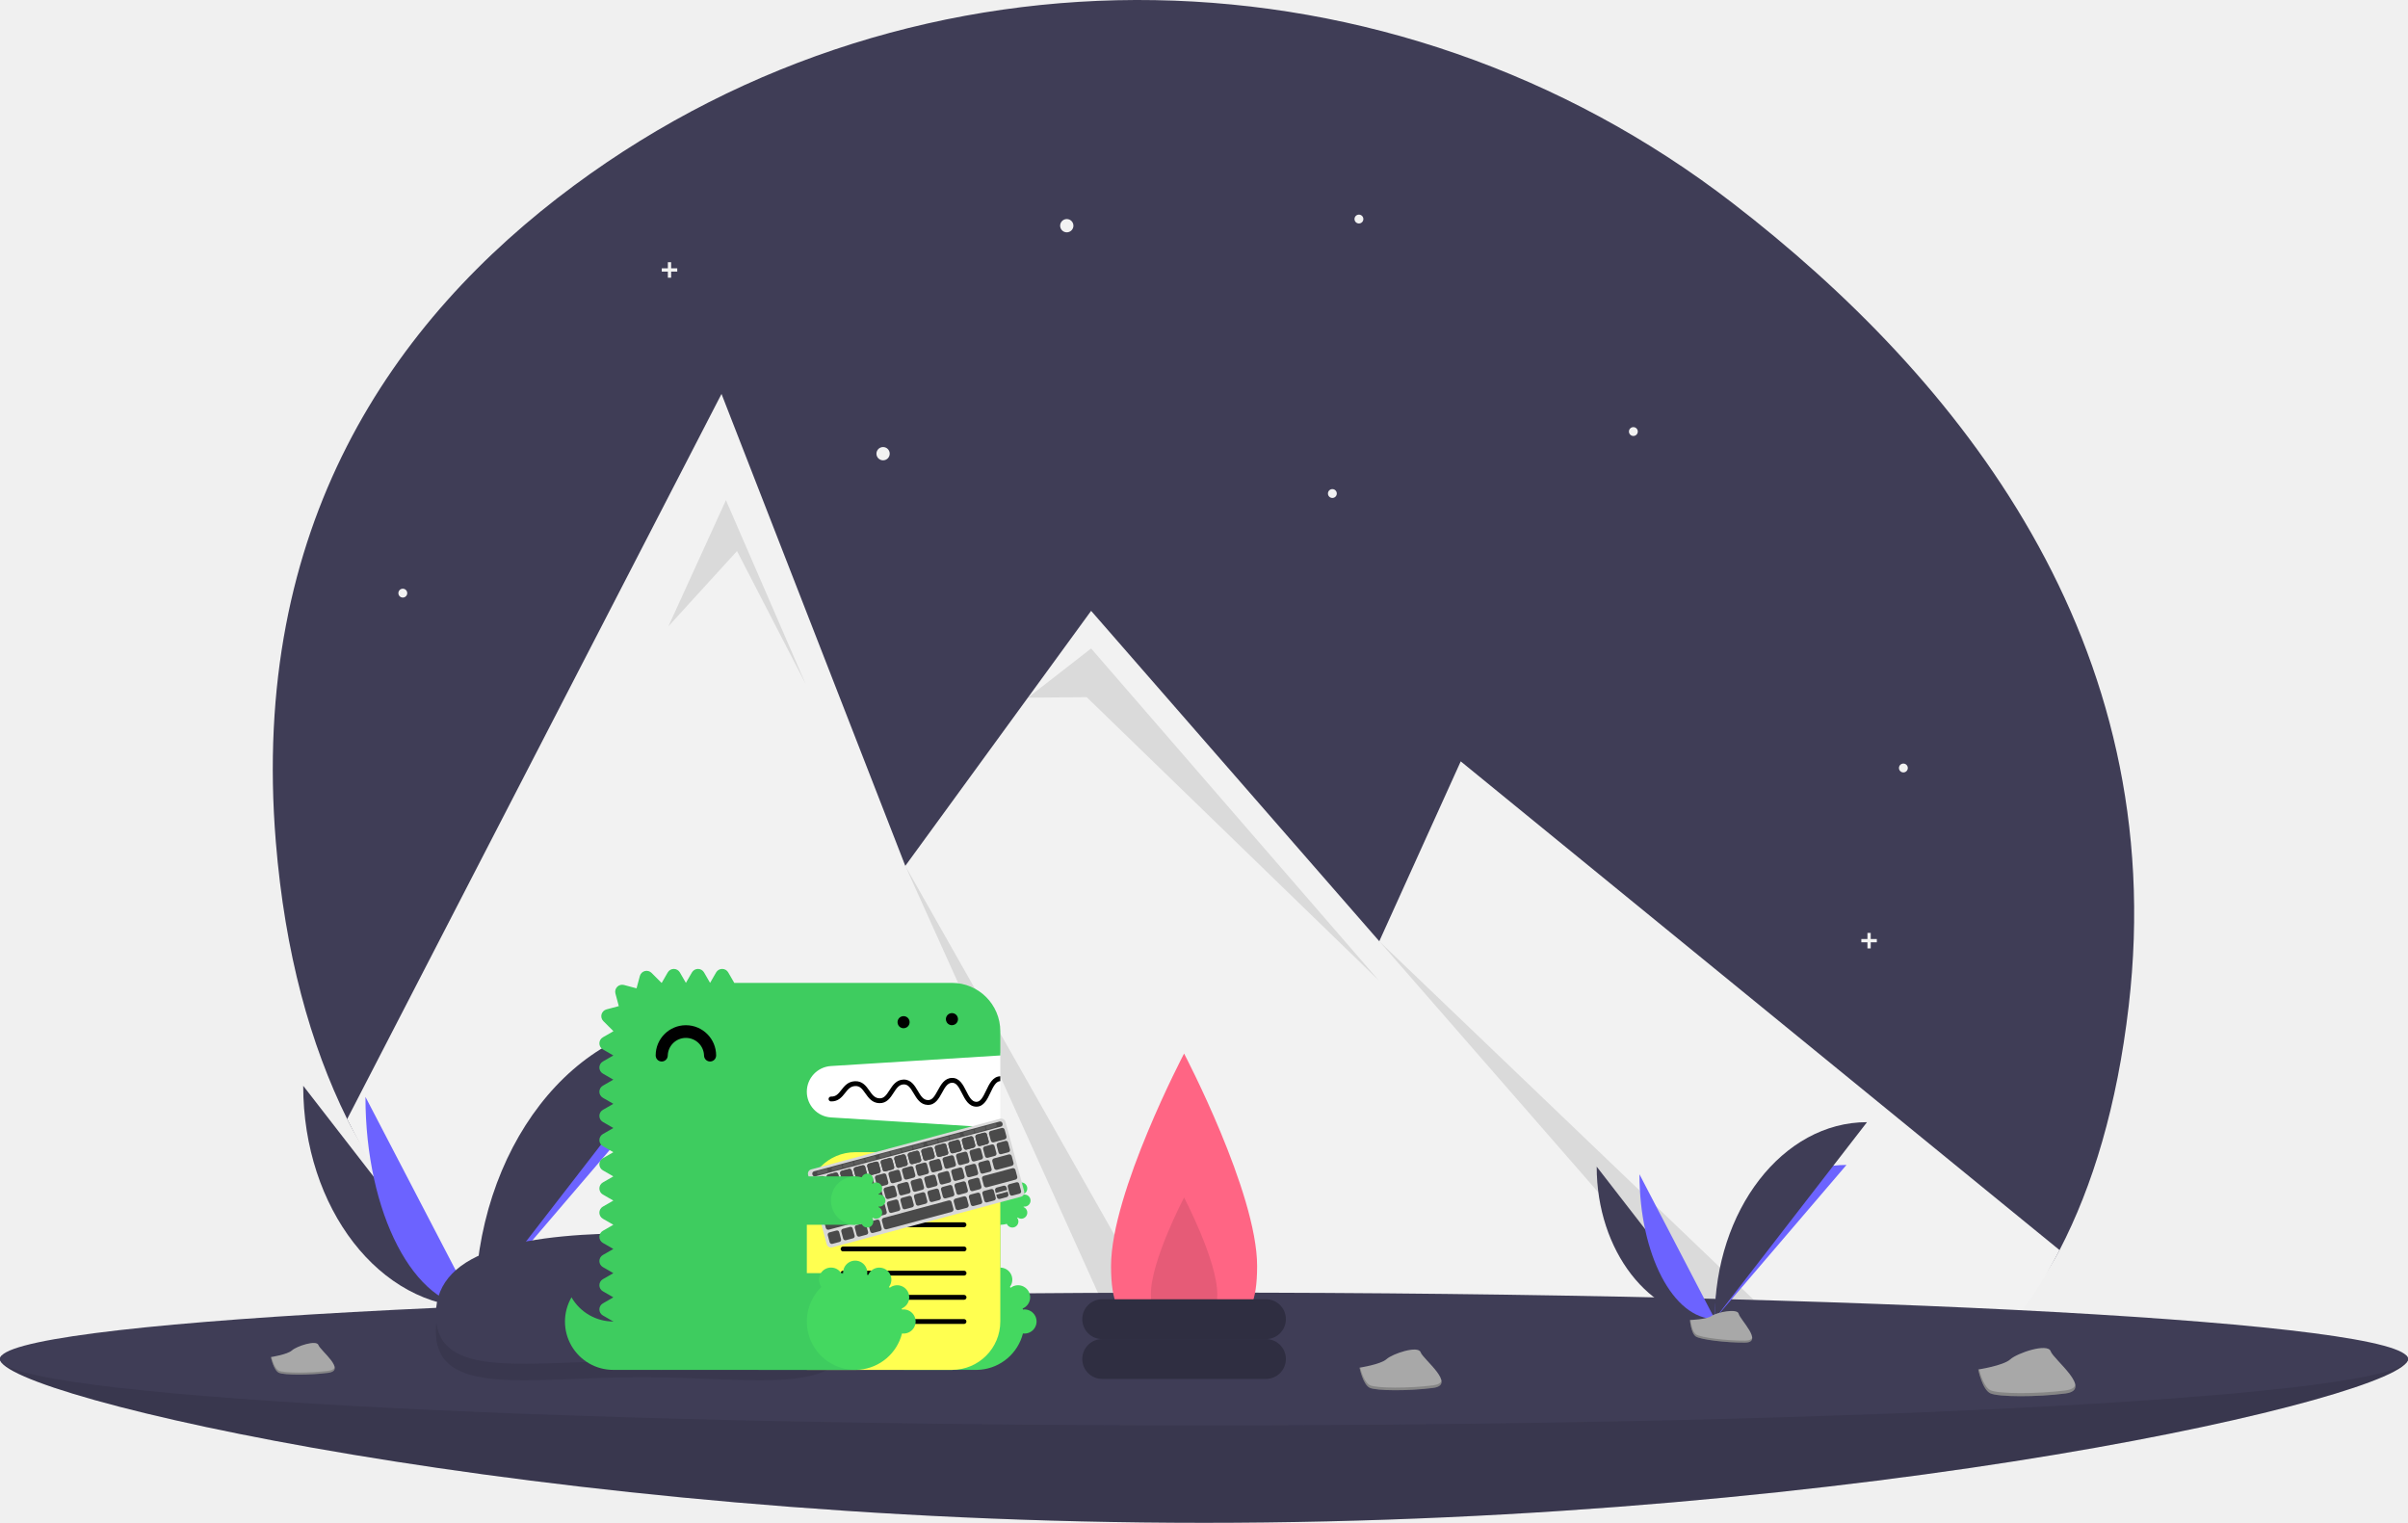
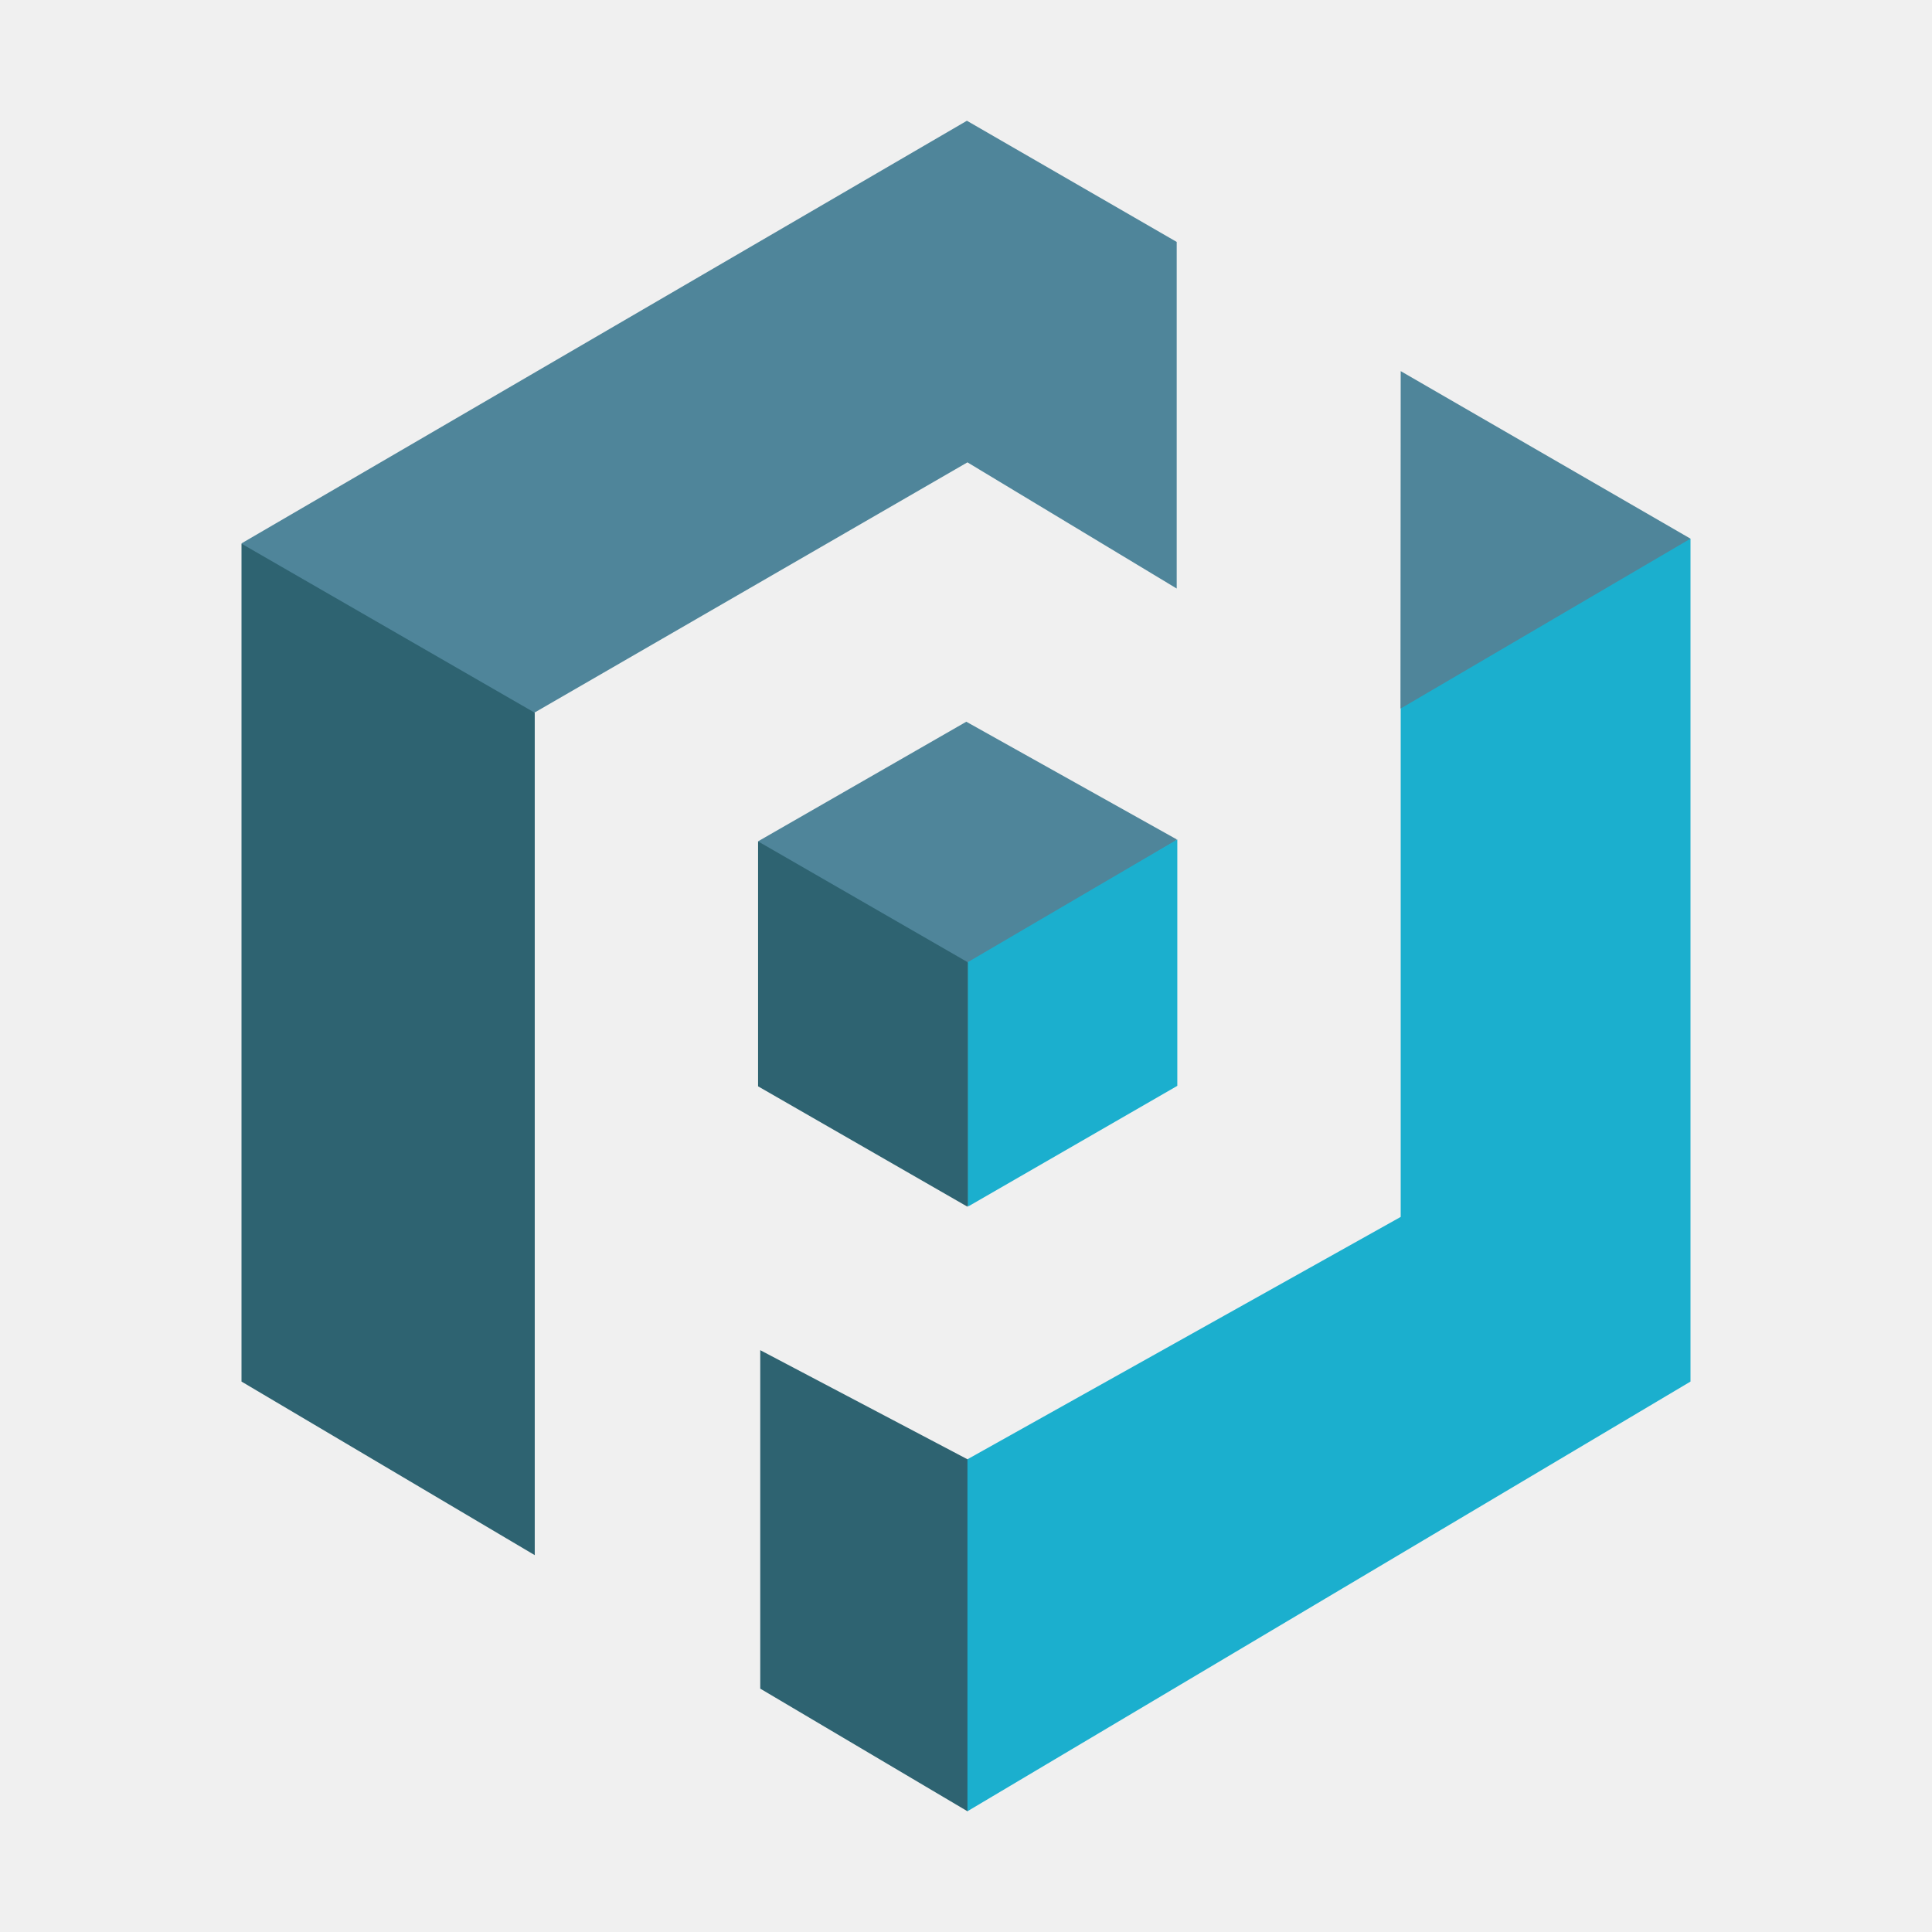
- <svg xmlns="http://www.w3.org/2000/svg" width="1088" height="687.962" viewBox="0 0 1088 687.962">
-   <g id="Group_12" data-name="Group 12" transform="translate(-57 -56)">
-     <g id="Group_11" data-name="Group 11" transform="translate(57 56)">
-       <path id="Path_83" data-name="Path 83" d="M1017.81,560.461c-5.27,45.15-16.22,81.4-31.25,110.31-20,38.52-54.21,54.04-84.77,70.28a193.275,193.275,0,0,1-27.46,11.94c-55.61,19.3-117.85,14.18-166.74,3.99a657.282,657.282,0,0,0-104.09-13.16q-14.97-.675-29.97-.67c-15.42.02-293.07,5.29-360.67-131.57-16.69-33.76-28.13-75-32.24-125.27-11.63-142.12,52.29-235.46,134.74-296.47,155.97-115.41,369.76-110.57,523.43,7.88C941.15,276.621,1036.99,396.031,1017.81,560.461Z" transform="translate(-56 -106.019)" fill="#3f3d56" />
-       <path id="Path_84" data-name="Path 84" d="M986.56,670.771c-20,38.52-47.21,64.04-77.77,80.28a193.272,193.272,0,0,1-27.46,11.94c-55.61,19.3-117.85,14.18-166.74,3.99a657.3,657.3,0,0,0-104.09-13.16q-14.97-.675-29.97-.67-23.13.03-46.25,1.72c-100.17,7.36-253.82-6.43-321.42-143.29L382,283.981,444.95,445.6l20.09,51.59,55.37-75.98L549,381.981l130.2,149.27,36.8-81.27L970.78,657.9l14.21,11.59Z" transform="translate(-56 -106.019)" fill="#f2f2f2" />
-       <path id="Path_85" data-name="Path 85" d="M302,282.962l26-57,36,83-31-60Z" opacity="0.1" />
-       <path id="Path_86" data-name="Path 86" d="M610.5,753.821q-14.97-.675-29.97-.67L465.04,497.191Z" transform="translate(-56 -106.019)" opacity="0.1" />
-       <path id="Path_87" data-name="Path 87" d="M464.411,315.191,493,292.962l130,150-132-128Z" opacity="0.1" />
-       <path id="Path_88" data-name="Path 88" d="M908.79,751.051a193.265,193.265,0,0,1-27.46,11.94L679.2,531.251Z" transform="translate(-56 -106.019)" opacity="0.1" />
-       <circle id="Ellipse_11" data-name="Ellipse 11" cx="3" cy="3" r="3" transform="translate(479 98.962)" fill="#f2f2f2" />
-       <circle id="Ellipse_12" data-name="Ellipse 12" cx="3" cy="3" r="3" transform="translate(396 201.962)" fill="#f2f2f2" />
-       <circle id="Ellipse_13" data-name="Ellipse 13" cx="2" cy="2" r="2" transform="translate(600 220.962)" fill="#f2f2f2" />
-       <circle id="Ellipse_14" data-name="Ellipse 14" cx="2" cy="2" r="2" transform="translate(180 265.962)" fill="#f2f2f2" />
-       <circle id="Ellipse_15" data-name="Ellipse 15" cx="2" cy="2" r="2" transform="translate(612 96.962)" fill="#f2f2f2" />
-       <circle id="Ellipse_16" data-name="Ellipse 16" cx="2" cy="2" r="2" transform="translate(736 192.962)" fill="#f2f2f2" />
-       <circle id="Ellipse_17" data-name="Ellipse 17" cx="2" cy="2" r="2" transform="translate(858 344.962)" fill="#f2f2f2" />
-       <path id="Path_89" data-name="Path 89" d="M306,121.222h-2.76v-2.76h-1.48v2.76H299V122.7h2.76v2.759h1.48V122.7H306Z" fill="#f2f2f2" />
-       <path id="Path_90" data-name="Path 90" d="M848,424.222h-2.76v-2.76h-1.48v2.76H841V425.7h2.76v2.759h1.48V425.7H848Z" fill="#f2f2f2" />
-       <path id="Path_91" data-name="Path 91" d="M1144,719.981c0,16.569-243.557,74-544,74s-544-57.431-544-74,243.557,14,544,14S1144,703.413,1144,719.981Z" transform="translate(-56 -106.019)" fill="#3f3d56" />
-       <path id="Path_92" data-name="Path 92" d="M1144,719.981c0,16.569-243.557,74-544,74s-544-57.431-544-74,243.557,14,544,14S1144,703.413,1144,719.981Z" transform="translate(-56 -106.019)" opacity="0.1" />
-       <ellipse id="Ellipse_18" data-name="Ellipse 18" cx="544" cy="30" rx="544" ry="30" transform="translate(0 583.962)" fill="#3f3d56" />
-       <path id="Path_93" data-name="Path 93" d="M624,677.981c0,33.137-14.775,24-33,24s-33,9.137-33-24,33-96,33-96S624,644.844,624,677.981Z" transform="translate(-56 -106.019)" fill="#ff6584" />
-       <path id="Path_94" data-name="Path 94" d="M606,690.66c0,15.062-6.716,10.909-15,10.909s-15,4.153-15-10.909,15-43.636,15-43.636S606,675.6,606,690.66Z" transform="translate(-56 -106.019)" opacity="0.1" />
-       <rect id="Rectangle_97" data-name="Rectangle 97" width="92" height="18" rx="9" transform="translate(489 604.962)" fill="#2f2e41" />
-       <rect id="Rectangle_98" data-name="Rectangle 98" width="92" height="18" rx="9" transform="translate(489 586.962)" fill="#2f2e41" />
-       <path id="Path_95" data-name="Path 95" d="M193,596.547c0,55.343,34.719,100.126,77.626,100.126" transform="translate(-56 -106.019)" fill="#3f3d56" />
-       <path id="Path_96" data-name="Path 96" d="M270.626,696.673c0-55.965,38.745-101.251,86.626-101.251" transform="translate(-56 -106.019)" fill="#6c63ff" />
-       <path id="Path_97" data-name="Path 97" d="M221.125,601.564c0,52.57,22.14,95.109,49.5,95.109" transform="translate(-56 -106.019)" fill="#6c63ff" />
-       <path id="Path_98" data-name="Path 98" d="M270.626,696.673c0-71.511,44.783-129.377,100.126-129.377" transform="translate(-56 -106.019)" fill="#3f3d56" />
-       <path id="Path_99" data-name="Path 99" d="M254.3,697.379s11.009-.339,14.326-2.7,16.934-5.183,17.757-1.395,16.544,18.844,4.115,18.945-28.879-1.936-32.19-3.953S254.3,697.379,254.3,697.379Z" transform="translate(-56 -106.019)" fill="#a8a8a8" />
-       <path id="Path_100" data-name="Path 100" d="M290.716,710.909c-12.429.1-28.879-1.936-32.19-3.953-2.522-1.536-3.527-7.048-3.863-9.591l-.368.014s.7,8.879,4.009,10.9,19.761,4.053,32.19,3.953c3.588-.029,4.827-1.305,4.759-3.2C294.755,710.174,293.386,710.887,290.716,710.909Z" transform="translate(-56 -106.019)" opacity="0.2" />
-       <path id="Path_101" data-name="Path 101" d="M777.429,633.081c0,38.029,23.857,68.8,53.341,68.8" transform="translate(-56 -106.019)" fill="#3f3d56" />
-       <path id="Path_102" data-name="Path 102" d="M830.769,701.882c0-38.456,26.623-69.575,59.525-69.575" transform="translate(-56 -106.019)" fill="#6c63ff" />
-       <path id="Path_103" data-name="Path 103" d="M796.755,636.528c0,36.124,15.213,65.354,34.014,65.354" transform="translate(-56 -106.019)" fill="#6c63ff" />
-       <path id="Path_104" data-name="Path 104" d="M830.769,701.882c0-49.139,30.773-88.9,68.8-88.9" transform="translate(-56 -106.019)" fill="#3f3d56" />
-       <path id="Path_105" data-name="Path 105" d="M819.548,702.367s7.565-.233,9.844-1.856,11.636-3.562,12.2-.958,11.368,12.949,2.828,13.018-19.844-1.33-22.119-2.716S819.548,702.367,819.548,702.367Z" transform="translate(-56 -106.019)" fill="#a8a8a8" />
-       <path id="Path_106" data-name="Path 106" d="M844.574,711.664c-8.54.069-19.844-1.33-22.119-2.716-1.733-1.056-2.423-4.843-2.654-6.59l-.253.01s.479,6.1,2.755,7.487,13.579,2.785,22.119,2.716c2.465-.02,3.317-.9,3.27-2.2C847.349,711.159,846.409,711.649,844.574,711.664Z" transform="translate(-56 -106.019)" opacity="0.2" />
-       <path id="Path_107" data-name="Path 107" d="M949.813,724.718s11.36-1.729,14.5-4.591,16.89-7.488,18.217-3.667,19.494,17.447,6.633,19.107-30.153,1.609-33.835-.065S949.813,724.718,949.813,724.718Z" transform="translate(-56 -106.019)" fill="#a8a8a8" />
-       <path id="Path_108" data-name="Path 108" d="M989.228,734.173c-12.86,1.659-30.153,1.609-33.835-.065-2.8-1.275-4.535-6.858-5.2-9.45l-.379.061s1.833,9.109,5.516,10.783,20.975,1.725,33.835.065c3.712-.479,4.836-1.956,4.529-3.906C993.319,732.907,991.991,733.817,989.228,734.173Z" transform="translate(-56 -106.019)" opacity="0.2" />
-       <path id="Path_109" data-name="Path 109" d="M670.26,723.9s9.587-1.459,12.237-3.875,14.255-6.32,15.374-3.095,16.452,14.725,5.6,16.125-25.448,1.358-28.555-.055S670.26,723.9,670.26,723.9Z" transform="translate(-56 -106.019)" fill="#a8a8a8" />
-       <path id="Path_110" data-name="Path 110" d="M703.524,731.875c-10.853,1.4-25.448,1.358-28.555-.055-2.367-1.076-3.827-5.788-4.39-7.976l-.32.051s1.547,7.687,4.655,9.1,17.7,1.456,28.555.055c3.133-.4,4.081-1.651,3.822-3.3C706.977,730.807,705.856,731.575,703.524,731.875Z" transform="translate(-56 -106.019)" opacity="0.2" />
-       <path id="Path_111" data-name="Path 111" d="M178.389,719.109s7.463-1.136,9.527-3.016,11.1-4.92,11.969-2.409,12.808,11.463,4.358,12.553-19.811,1.057-22.23-.043S178.389,719.109,178.389,719.109Z" transform="translate(-56 -106.019)" fill="#a8a8a8" />
-       <path id="Path_112" data-name="Path 112" d="M204.285,725.321c-8.449,1.09-19.811,1.057-22.23-.043-1.842-.838-2.979-4.506-3.417-6.209l-.249.04s1.2,5.984,3.624,7.085,13.781,1.133,22.23.043c2.439-.315,3.177-1.285,2.976-2.566C206.973,724.489,206.1,725.087,204.285,725.321Z" transform="translate(-56 -106.019)" opacity="0.2" />
-       <path id="Path_113" data-name="Path 113" d="M439.7,707.337c0,30.22-42.124,20.873-93.7,20.873s-93.074,9.347-93.074-20.873,42.118-36.793,93.694-36.793S439.7,677.117,439.7,707.337Z" transform="translate(-56 -106.019)" opacity="0.1" />
-       <path id="Path_114" data-name="Path 114" d="M439.7,699.9c0,30.22-42.124,20.873-93.7,20.873s-93.074,9.347-93.074-20.873S295.04,663.1,346.616,663.1,439.7,669.676,439.7,699.9Z" transform="translate(-56 -106.019)" fill="#3f3d56" />
-     </g>
-     <g id="docusaurus_keytar" transform="translate(312.271 493.733)">
-       <path id="Path_40" data-name="Path 40" d="M99,52h91.791V89.153H99Z" transform="translate(5.904 -14.001)" fill="#fff" fill-rule="evenodd" />
-       <path id="Path_41" data-name="Path 41" d="M24.855,163.927A21.828,21.828,0,0,1,5.947,153a21.829,21.829,0,0,0,18.908,32.782H46.71V163.927Z" transform="translate(-3 -4.634)" fill="#3ecc5f" fill-rule="evenodd" />
-       <path id="Path_42" data-name="Path 42" d="M121.861,61.1l76.514-4.782V45.39A21.854,21.854,0,0,0,176.52,23.535H78.173L75.441,18.8a3.154,3.154,0,0,0-5.464,0l-2.732,4.732L64.513,18.8a3.154,3.154,0,0,0-5.464,0l-2.732,4.732L53.586,18.8a3.154,3.154,0,0,0-5.464,0L45.39,23.535c-.024,0-.046,0-.071,0l-4.526-4.525a3.153,3.153,0,0,0-5.276,1.414l-1.5,5.577-5.674-1.521a3.154,3.154,0,0,0-3.863,3.864L26,34.023l-5.575,1.494a3.155,3.155,0,0,0-1.416,5.278l4.526,4.526c0,.023,0,.046,0,.07L18.8,48.122a3.154,3.154,0,0,0,0,5.464l4.732,2.732L18.8,59.05a3.154,3.154,0,0,0,0,5.464l4.732,2.732L18.8,69.977a3.154,3.154,0,0,0,0,5.464l4.732,2.732L18.8,80.9a3.154,3.154,0,0,0,0,5.464L23.535,89.1,18.8,91.832a3.154,3.154,0,0,0,0,5.464l4.732,2.732L18.8,102.76a3.154,3.154,0,0,0,0,5.464l4.732,2.732L18.8,113.687a3.154,3.154,0,0,0,0,5.464l4.732,2.732L18.8,124.615a3.154,3.154,0,0,0,0,5.464l4.732,2.732L18.8,135.542a3.154,3.154,0,0,0,0,5.464l4.732,2.732L18.8,146.469a3.154,3.154,0,0,0,0,5.464l4.732,2.732L18.8,157.4a3.154,3.154,0,0,0,0,5.464l4.732,2.732L18.8,168.324a3.154,3.154,0,0,0,0,5.464l4.732,2.732A21.854,21.854,0,0,0,45.39,198.375H176.52a21.854,21.854,0,0,0,21.855-21.855V89.1l-76.514-4.782a11.632,11.632,0,0,1,0-23.219" transform="translate(-1.681 -17.226)" fill="#3ecc5f" fill-rule="evenodd" />
-       <path id="Path_43" data-name="Path 43" d="M143,186.71h32.782V143H143Z" transform="translate(9.984 -5.561)" fill="#3ecc5f" fill-rule="evenodd" />
-       <path id="Path_44" data-name="Path 44" d="M196.71,159.855a5.438,5.438,0,0,0-.7.07c-.042-.164-.081-.329-.127-.493a5.457,5.457,0,1,0-5.4-9.372q-.181-.185-.366-.367a5.454,5.454,0,1,0-9.384-5.4c-.162-.046-.325-.084-.486-.126a5.467,5.467,0,1,0-10.788,0c-.162.042-.325.08-.486.126a5.457,5.457,0,1,0-9.384,5.4,21.843,21.843,0,1,0,36.421,21.02,5.452,5.452,0,1,0,.7-10.858" transform="translate(10.912 -6.025)" fill="#44d860" fill-rule="evenodd" />
-       <path id="Path_45" data-name="Path 45" d="M153,124.855h32.782V103H153Z" transform="translate(10.912 -9.271)" fill="#3ecc5f" fill-rule="evenodd" />
-       <path id="Path_46" data-name="Path 46" d="M194.855,116.765a2.732,2.732,0,1,0,0-5.464,2.811,2.811,0,0,0-.349.035c-.022-.082-.04-.164-.063-.246a2.733,2.733,0,0,0-1.052-5.253,2.7,2.7,0,0,0-1.648.566q-.09-.093-.184-.184a2.7,2.7,0,0,0,.553-1.633,2.732,2.732,0,0,0-5.245-1.07,10.928,10.928,0,1,0,0,21.031,2.732,2.732,0,0,0,5.245-1.07,2.7,2.7,0,0,0-.553-1.633q.093-.09.184-.184a2.7,2.7,0,0,0,1.648.566,2.732,2.732,0,0,0,1.052-5.253c.023-.081.042-.164.063-.246a2.814,2.814,0,0,0,.349.035" transform="translate(12.767 -9.377)" fill="#44d860" fill-rule="evenodd" />
-       <path id="Path_47" data-name="Path 47" d="M65.087,56.891a2.732,2.732,0,0,1-2.732-2.732,8.2,8.2,0,0,0-16.391,0,2.732,2.732,0,0,1-5.464,0,13.659,13.659,0,0,1,27.319,0,2.732,2.732,0,0,1-2.732,2.732" transform="translate(0.478 -15.068)" fill-rule="evenodd" />
-       <path id="Path_48" data-name="Path 48" d="M103,191.347h65.565a21.854,21.854,0,0,0,21.855-21.855V93H124.855A21.854,21.854,0,0,0,103,114.855Z" transform="translate(6.275 -10.199)" fill="#ffff50" fill-rule="evenodd" />
-       <path id="Path_49" data-name="Path 49" d="M173.216,129.787H118.535a1.093,1.093,0,1,1,0-2.185h54.681a1.093,1.093,0,0,1,0,2.185m0,21.855H118.535a1.093,1.093,0,1,1,0-2.186h54.681a1.093,1.093,0,0,1,0,2.186m0,21.855H118.535a1.093,1.093,0,1,1,0-2.185h54.681a1.093,1.093,0,0,1,0,2.185m0-54.434H118.535a1.093,1.093,0,1,1,0-2.185h54.681a1.093,1.093,0,0,1,0,2.185m0,21.652H118.535a1.093,1.093,0,1,1,0-2.186h54.681a1.093,1.093,0,0,1,0,2.186m0,21.855H118.535a1.093,1.093,0,1,1,0-2.186h54.681a1.093,1.093,0,0,1,0,2.186M189.585,61.611c-.013,0-.024-.007-.037-.005-3.377.115-4.974,3.492-6.384,6.472-1.471,3.114-2.608,5.139-4.473,5.078-2.064-.074-3.244-2.406-4.494-4.874-1.436-2.835-3.075-6.049-6.516-5.929-3.329.114-4.932,3.053-6.346,5.646-1.5,2.762-2.529,4.442-4.5,4.364-2.106-.076-3.225-1.972-4.52-4.167-1.444-2.443-3.112-5.191-6.487-5.1-3.272.113-4.879,2.606-6.3,4.808-1.5,2.328-2.552,3.746-4.551,3.662-2.156-.076-3.27-1.65-4.558-3.472-1.447-2.047-3.077-4.363-6.442-4.251-3.2.109-4.807,2.153-6.224,3.954-1.346,1.709-2.4,3.062-4.621,2.977a1.093,1.093,0,0,0-.079,2.186c3.3.11,4.967-1.967,6.417-3.81,1.286-1.635,2.4-3.045,4.582-3.12,2.1-.09,3.091,1.218,4.584,3.327,1.417,2,3.026,4.277,6.263,4.394,3.391.114,5.022-2.42,6.467-4.663,1.292-2,2.406-3.734,4.535-3.807,1.959-.073,3.026,1.475,4.529,4.022,1.417,2.4,3.023,5.121,6.324,5.241,3.415.118,5.064-2.863,6.5-5.5,1.245-2.282,2.419-4.437,4.5-4.509,1.959-.046,2.981,1.743,4.492,4.732,1.412,2.79,3.013,5.95,6.365,6.071l.185,0c3.348,0,4.937-3.36,6.343-6.331,1.245-2.634,2.423-5.114,4.444-5.216Z" transform="translate(7.109 -13.11)" fill-rule="evenodd" />
-       <path id="Path_50" data-name="Path 50" d="M83,186.71h43.71V143H83Z" transform="translate(4.42 -5.561)" fill="#3ecc5f" fill-rule="evenodd" />
-       <g id="Group_8" data-name="Group 8" transform="matrix(0.966, -0.259, 0.259, 0.966, 109.327, 91.085)">
-         <rect id="Rectangle_3" data-name="Rectangle 3" width="92.361" height="36.462" rx="2" transform="translate(0 0)" fill="#d8d8d8" />
-         <g id="Group_2" data-name="Group 2" transform="translate(1.531 23.03)">
-           <rect id="Rectangle_4" data-name="Rectangle 4" width="5.336" height="5.336" rx="1" transform="translate(16.797 0)" fill="#4a4a4a" />
-           <rect id="Rectangle_5" data-name="Rectangle 5" width="5.336" height="5.336" rx="1" transform="translate(23.12 0)" fill="#4a4a4a" />
-           <rect id="Rectangle_6" data-name="Rectangle 6" width="5.336" height="5.336" rx="1" transform="translate(29.444 0)" fill="#4a4a4a" />
-           <rect id="Rectangle_7" data-name="Rectangle 7" width="5.336" height="5.336" rx="1" transform="translate(35.768 0)" fill="#4a4a4a" />
-           <rect id="Rectangle_8" data-name="Rectangle 8" width="5.336" height="5.336" rx="1" transform="translate(42.091 0)" fill="#4a4a4a" />
-           <rect id="Rectangle_9" data-name="Rectangle 9" width="5.336" height="5.336" rx="1" transform="translate(48.415 0)" fill="#4a4a4a" />
-           <rect id="Rectangle_10" data-name="Rectangle 10" width="5.336" height="5.336" rx="1" transform="translate(54.739 0)" fill="#4a4a4a" />
-           <rect id="Rectangle_11" data-name="Rectangle 11" width="5.336" height="5.336" rx="1" transform="translate(61.063 0)" fill="#4a4a4a" />
-           <rect id="Rectangle_12" data-name="Rectangle 12" width="5.336" height="5.336" rx="1" transform="translate(67.386 0)" fill="#4a4a4a" />
-           <path id="Path_51" data-name="Path 51" d="M1.093,0H14.518a1.093,1.093,0,0,1,1.093,1.093V4.243a1.093,1.093,0,0,1-1.093,1.093H1.093A1.093,1.093,0,0,1,0,4.243V1.093A1.093,1.093,0,0,1,1.093,0ZM75,0H88.426a1.093,1.093,0,0,1,1.093,1.093V4.243a1.093,1.093,0,0,1-1.093,1.093H75a1.093,1.093,0,0,1-1.093-1.093V1.093A1.093,1.093,0,0,1,75,0Z" transform="translate(0 0)" fill="#4a4a4a" fill-rule="evenodd" />
-         </g>
-         <g id="Group_3" data-name="Group 3" transform="translate(1.531 10.261)">
-           <path id="Path_52" data-name="Path 52" d="M1.093,0H6.218A1.093,1.093,0,0,1,7.31,1.093V4.242A1.093,1.093,0,0,1,6.218,5.335H1.093A1.093,1.093,0,0,1,0,4.242V1.093A1.093,1.093,0,0,1,1.093,0Z" transform="translate(0 0)" fill="#4a4a4a" fill-rule="evenodd" />
-           <rect id="Rectangle_13" data-name="Rectangle 13" width="5.336" height="5.336" rx="1" transform="translate(8.299 0)" fill="#4a4a4a" />
-           <rect id="Rectangle_14" data-name="Rectangle 14" width="5.336" height="5.336" rx="1" transform="translate(14.623 0)" fill="#4a4a4a" />
-           <rect id="Rectangle_15" data-name="Rectangle 15" width="5.336" height="5.336" rx="1" transform="translate(20.947 0)" fill="#4a4a4a" />
-           <rect id="Rectangle_16" data-name="Rectangle 16" width="5.336" height="5.336" rx="1" transform="translate(27.271 0)" fill="#4a4a4a" />
-           <rect id="Rectangle_17" data-name="Rectangle 17" width="5.336" height="5.336" rx="1" transform="translate(33.594 0)" fill="#4a4a4a" />
-           <rect id="Rectangle_18" data-name="Rectangle 18" width="5.336" height="5.336" rx="1" transform="translate(39.918 0)" fill="#4a4a4a" />
-           <rect id="Rectangle_19" data-name="Rectangle 19" width="5.336" height="5.336" rx="1" transform="translate(46.242 0)" fill="#4a4a4a" />
-           <rect id="Rectangle_20" data-name="Rectangle 20" width="5.336" height="5.336" rx="1" transform="translate(52.565 0)" fill="#4a4a4a" />
-           <rect id="Rectangle_21" data-name="Rectangle 21" width="5.336" height="5.336" rx="1" transform="translate(58.888 0)" fill="#4a4a4a" />
-           <rect id="Rectangle_22" data-name="Rectangle 22" width="5.336" height="5.336" rx="1" transform="translate(65.212 0)" fill="#4a4a4a" />
-           <rect id="Rectangle_23" data-name="Rectangle 23" width="5.336" height="5.336" rx="1" transform="translate(71.536 0)" fill="#4a4a4a" />
-           <rect id="Rectangle_24" data-name="Rectangle 24" width="5.336" height="5.336" rx="1" transform="translate(77.859 0)" fill="#4a4a4a" />
-           <rect id="Rectangle_25" data-name="Rectangle 25" width="5.336" height="5.336" rx="1" transform="translate(84.183 0)" fill="#4a4a4a" />
-         </g>
-         <g id="Group_4" data-name="Group 4" transform="translate(91.05 9.546) rotate(180)">
-           <path id="Path_53" data-name="Path 53" d="M1.093,0H6.219A1.093,1.093,0,0,1,7.312,1.093v3.15A1.093,1.093,0,0,1,6.219,5.336H1.093A1.093,1.093,0,0,1,0,4.243V1.093A1.093,1.093,0,0,1,1.093,0Z" transform="translate(0 0)" fill="#4a4a4a" fill-rule="evenodd" />
-           <rect id="Rectangle_26" data-name="Rectangle 26" width="5.336" height="5.336" rx="1" transform="translate(8.299 0)" fill="#4a4a4a" />
-           <rect id="Rectangle_27" data-name="Rectangle 27" width="5.336" height="5.336" rx="1" transform="translate(14.623 0)" fill="#4a4a4a" />
-           <rect id="Rectangle_28" data-name="Rectangle 28" width="5.336" height="5.336" rx="1" transform="translate(20.947 0)" fill="#4a4a4a" />
-           <rect id="Rectangle_29" data-name="Rectangle 29" width="5.336" height="5.336" rx="1" transform="translate(27.271 0)" fill="#4a4a4a" />
-           <rect id="Rectangle_30" data-name="Rectangle 30" width="5.336" height="5.336" rx="1" transform="translate(33.594 0)" fill="#4a4a4a" />
-           <rect id="Rectangle_31" data-name="Rectangle 31" width="5.336" height="5.336" rx="1" transform="translate(39.918 0)" fill="#4a4a4a" />
-           <rect id="Rectangle_32" data-name="Rectangle 32" width="5.336" height="5.336" rx="1" transform="translate(46.242 0)" fill="#4a4a4a" />
-           <rect id="Rectangle_33" data-name="Rectangle 33" width="5.336" height="5.336" rx="1" transform="translate(52.565 0)" fill="#4a4a4a" />
-           <rect id="Rectangle_34" data-name="Rectangle 34" width="5.336" height="5.336" rx="1" transform="translate(58.889 0)" fill="#4a4a4a" />
-           <rect id="Rectangle_35" data-name="Rectangle 35" width="5.336" height="5.336" rx="1" transform="translate(65.213 0)" fill="#4a4a4a" />
-           <rect id="Rectangle_36" data-name="Rectangle 36" width="5.336" height="5.336" rx="1" transform="translate(71.537 0)" fill="#4a4a4a" />
-           <rect id="Rectangle_37" data-name="Rectangle 37" width="5.336" height="5.336" rx="1" transform="translate(77.86 0)" fill="#4a4a4a" />
-           <rect id="Rectangle_38" data-name="Rectangle 38" width="5.336" height="5.336" rx="1" transform="translate(84.183 0)" fill="#4a4a4a" />
-           <rect id="Rectangle_39" data-name="Rectangle 39" width="5.336" height="5.336" rx="1" transform="translate(8.299 0)" fill="#4a4a4a" />
-           <rect id="Rectangle_40" data-name="Rectangle 40" width="5.336" height="5.336" rx="1" transform="translate(14.623 0)" fill="#4a4a4a" />
-           <rect id="Rectangle_41" data-name="Rectangle 41" width="5.336" height="5.336" rx="1" transform="translate(20.947 0)" fill="#4a4a4a" />
-           <rect id="Rectangle_42" data-name="Rectangle 42" width="5.336" height="5.336" rx="1" transform="translate(27.271 0)" fill="#4a4a4a" />
-           <rect id="Rectangle_43" data-name="Rectangle 43" width="5.336" height="5.336" rx="1" transform="translate(33.594 0)" fill="#4a4a4a" />
-           <rect id="Rectangle_44" data-name="Rectangle 44" width="5.336" height="5.336" rx="1" transform="translate(39.918 0)" fill="#4a4a4a" />
-           <rect id="Rectangle_45" data-name="Rectangle 45" width="5.336" height="5.336" rx="1" transform="translate(46.242 0)" fill="#4a4a4a" />
-           <rect id="Rectangle_46" data-name="Rectangle 46" width="5.336" height="5.336" rx="1" transform="translate(52.565 0)" fill="#4a4a4a" />
-           <rect id="Rectangle_47" data-name="Rectangle 47" width="5.336" height="5.336" rx="1" transform="translate(58.889 0)" fill="#4a4a4a" />
-           <rect id="Rectangle_48" data-name="Rectangle 48" width="5.336" height="5.336" rx="1" transform="translate(65.213 0)" fill="#4a4a4a" />
-           <rect id="Rectangle_49" data-name="Rectangle 49" width="5.336" height="5.336" rx="1" transform="translate(71.537 0)" fill="#4a4a4a" />
-           <rect id="Rectangle_50" data-name="Rectangle 50" width="5.336" height="5.336" rx="1" transform="translate(77.86 0)" fill="#4a4a4a" />
-           <rect id="Rectangle_51" data-name="Rectangle 51" width="5.336" height="5.336" rx="1" transform="translate(84.183 0)" fill="#4a4a4a" />
-         </g>
-         <g id="Group_6" data-name="Group 6" transform="translate(1.531 16.584)">
-           <path id="Path_54" data-name="Path 54" d="M1.093,0h7.3A1.093,1.093,0,0,1,9.485,1.093v3.15A1.093,1.093,0,0,1,8.392,5.336h-7.3A1.093,1.093,0,0,1,0,4.243V1.094A1.093,1.093,0,0,1,1.093,0Z" transform="translate(0 0)" fill="#4a4a4a" fill-rule="evenodd" />
-           <g id="Group_5" data-name="Group 5" transform="translate(10.671 0)">
-             <rect id="Rectangle_52" data-name="Rectangle 52" width="5.336" height="5.336" rx="1" fill="#4a4a4a" />
-             <rect id="Rectangle_53" data-name="Rectangle 53" width="5.336" height="5.336" rx="1" transform="translate(6.324 0)" fill="#4a4a4a" />
-             <rect id="Rectangle_54" data-name="Rectangle 54" width="5.336" height="5.336" rx="1" transform="translate(12.647 0)" fill="#4a4a4a" />
-             <rect id="Rectangle_55" data-name="Rectangle 55" width="5.336" height="5.336" rx="1" transform="translate(18.971 0)" fill="#4a4a4a" />
-             <rect id="Rectangle_56" data-name="Rectangle 56" width="5.336" height="5.336" rx="1" transform="translate(25.295 0)" fill="#4a4a4a" />
-             <rect id="Rectangle_57" data-name="Rectangle 57" width="5.336" height="5.336" rx="1" transform="translate(31.619 0)" fill="#4a4a4a" />
-             <rect id="Rectangle_58" data-name="Rectangle 58" width="5.336" height="5.336" rx="1" transform="translate(37.942 0)" fill="#4a4a4a" />
-             <rect id="Rectangle_59" data-name="Rectangle 59" width="5.336" height="5.336" rx="1" transform="translate(44.265 0)" fill="#4a4a4a" />
-             <rect id="Rectangle_60" data-name="Rectangle 60" width="5.336" height="5.336" rx="1" transform="translate(50.589 0)" fill="#4a4a4a" />
-             <rect id="Rectangle_61" data-name="Rectangle 61" width="5.336" height="5.336" rx="1" transform="translate(56.912 0)" fill="#4a4a4a" />
-             <rect id="Rectangle_62" data-name="Rectangle 62" width="5.336" height="5.336" rx="1" transform="translate(63.236 0)" fill="#4a4a4a" />
-           </g>
-           <path id="Path_55" data-name="Path 55" d="M1.094,0H8A1.093,1.093,0,0,1,9.091,1.093v3.15A1.093,1.093,0,0,1,8,5.336H1.093A1.093,1.093,0,0,1,0,4.243V1.094A1.093,1.093,0,0,1,1.093,0Z" transform="translate(80.428 0)" fill="#4a4a4a" fill-rule="evenodd" />
-         </g>
-         <g id="Group_7" data-name="Group 7" transform="translate(1.531 29.627)">
-           <rect id="Rectangle_63" data-name="Rectangle 63" width="5.336" height="5.336" rx="1" transform="translate(0 0)" fill="#4a4a4a" />
-           <rect id="Rectangle_64" data-name="Rectangle 64" width="5.336" height="5.336" rx="1" transform="translate(6.324 0)" fill="#4a4a4a" />
-           <rect id="Rectangle_65" data-name="Rectangle 65" width="5.336" height="5.336" rx="1" transform="translate(12.647 0)" fill="#4a4a4a" />
-           <rect id="Rectangle_66" data-name="Rectangle 66" width="5.336" height="5.336" rx="1" transform="translate(18.971 0)" fill="#4a4a4a" />
-           <path id="Path_56" data-name="Path 56" d="M1.093,0H31.515a1.093,1.093,0,0,1,1.093,1.093V4.244a1.093,1.093,0,0,1-1.093,1.093H1.093A1.093,1.093,0,0,1,0,4.244V1.093A1.093,1.093,0,0,1,1.093,0ZM34.687,0h3.942a1.093,1.093,0,0,1,1.093,1.093V4.244a1.093,1.093,0,0,1-1.093,1.093H34.687a1.093,1.093,0,0,1-1.093-1.093V1.093A1.093,1.093,0,0,1,34.687,0Z" transform="translate(25.294 0)" fill="#4a4a4a" fill-rule="evenodd" />
-           <rect id="Rectangle_67" data-name="Rectangle 67" width="5.336" height="5.336" rx="1" transform="translate(66.003 0)" fill="#4a4a4a" />
-           <rect id="Rectangle_68" data-name="Rectangle 68" width="5.336" height="5.336" rx="1" transform="translate(72.327 0)" fill="#4a4a4a" />
-           <rect id="Rectangle_69" data-name="Rectangle 69" width="5.336" height="5.336" rx="1" transform="translate(84.183 0)" fill="#4a4a4a" />
-           <path id="Path_57" data-name="Path 57" d="M5.336,0V1.18A1.093,1.093,0,0,1,4.243,2.273H1.093A1.093,1.093,0,0,1,0,1.18V0Z" transform="translate(83.59 2.273) rotate(180)" fill="#4a4a4a" />
-           <path id="Path_58" data-name="Path 58" d="M5.336,0V1.18A1.093,1.093,0,0,1,4.243,2.273H1.093A1.093,1.093,0,0,1,0,1.18V0Z" transform="translate(78.255 3.063)" fill="#4a4a4a" />
-         </g>
-         <rect id="Rectangle_70" data-name="Rectangle 70" width="88.927" height="2.371" rx="1.085" transform="translate(1.925 1.17)" fill="#4a4a4a" />
-         <rect id="Rectangle_71" data-name="Rectangle 71" width="4.986" height="1.581" rx="0.723" transform="translate(4.1 1.566)" fill="#d8d8d8" opacity="0.136" />
-         <rect id="Rectangle_72" data-name="Rectangle 72" width="4.986" height="1.581" rx="0.723" transform="translate(10.923 1.566)" fill="#d8d8d8" opacity="0.136" />
-         <rect id="Rectangle_73" data-name="Rectangle 73" width="4.986" height="1.581" rx="0.723" transform="translate(16.173 1.566)" fill="#d8d8d8" opacity="0.136" />
-         <rect id="Rectangle_74" data-name="Rectangle 74" width="4.986" height="1.581" rx="0.723" transform="translate(21.421 1.566)" fill="#d8d8d8" opacity="0.136" />
-         <rect id="Rectangle_75" data-name="Rectangle 75" width="4.986" height="1.581" rx="0.723" transform="translate(26.671 1.566)" fill="#d8d8d8" opacity="0.136" />
-         <rect id="Rectangle_76" data-name="Rectangle 76" width="4.986" height="1.581" rx="0.723" transform="translate(33.232 1.566)" fill="#d8d8d8" opacity="0.136" />
-         <rect id="Rectangle_77" data-name="Rectangle 77" width="4.986" height="1.581" rx="0.723" transform="translate(38.48 1.566)" fill="#d8d8d8" opacity="0.136" />
-         <rect id="Rectangle_78" data-name="Rectangle 78" width="4.986" height="1.581" rx="0.723" transform="translate(43.73 1.566)" fill="#d8d8d8" opacity="0.136" />
-         <rect id="Rectangle_79" data-name="Rectangle 79" width="4.986" height="1.581" rx="0.723" transform="translate(48.978 1.566)" fill="#d8d8d8" opacity="0.136" />
-         <rect id="Rectangle_80" data-name="Rectangle 80" width="4.986" height="1.581" rx="0.723" transform="translate(55.54 1.566)" fill="#d8d8d8" opacity="0.136" />
-         <rect id="Rectangle_81" data-name="Rectangle 81" width="4.986" height="1.581" rx="0.723" transform="translate(60.788 1.566)" fill="#d8d8d8" opacity="0.136" />
-         <rect id="Rectangle_82" data-name="Rectangle 82" width="4.986" height="1.581" rx="0.723" transform="translate(66.038 1.566)" fill="#d8d8d8" opacity="0.136" />
-         <rect id="Rectangle_83" data-name="Rectangle 83" width="4.986" height="1.581" rx="0.723" transform="translate(72.599 1.566)" fill="#d8d8d8" opacity="0.136" />
-         <rect id="Rectangle_84" data-name="Rectangle 84" width="4.986" height="1.581" rx="0.723" transform="translate(77.847 1.566)" fill="#d8d8d8" opacity="0.136" />
-         <rect id="Rectangle_85" data-name="Rectangle 85" width="4.986" height="1.581" rx="0.723" transform="translate(83.097 1.566)" fill="#d8d8d8" opacity="0.136" />
-       </g>
-       <path id="Path_59" data-name="Path 59" d="M146.71,159.855a5.439,5.439,0,0,0-.7.07c-.042-.164-.081-.329-.127-.493a5.457,5.457,0,1,0-5.4-9.372q-.181-.185-.366-.367a5.454,5.454,0,1,0-9.384-5.4c-.162-.046-.325-.084-.486-.126a5.467,5.467,0,1,0-10.788,0c-.162.042-.325.08-.486.126a5.457,5.457,0,1,0-9.384,5.4,21.843,21.843,0,1,0,36.421,21.02,5.452,5.452,0,1,0,.7-10.858" transform="translate(6.275 -6.025)" fill="#44d860" fill-rule="evenodd" />
-       <path id="Path_60" data-name="Path 60" d="M83,124.855h43.71V103H83Z" transform="translate(4.42 -9.271)" fill="#3ecc5f" fill-rule="evenodd" />
-       <path id="Path_61" data-name="Path 61" d="M134.855,116.765a2.732,2.732,0,1,0,0-5.464,2.811,2.811,0,0,0-.349.035c-.022-.082-.04-.164-.063-.246a2.733,2.733,0,0,0-1.052-5.253,2.7,2.7,0,0,0-1.648.566q-.09-.093-.184-.184a2.7,2.7,0,0,0,.553-1.633,2.732,2.732,0,0,0-5.245-1.07,10.928,10.928,0,1,0,0,21.031,2.732,2.732,0,0,0,5.245-1.07,2.7,2.7,0,0,0-.553-1.633q.093-.09.184-.184a2.7,2.7,0,0,0,1.648.566,2.732,2.732,0,0,0,1.052-5.253c.023-.081.042-.164.063-.246a2.811,2.811,0,0,0,.349.035" transform="translate(7.202 -9.377)" fill="#44d860" fill-rule="evenodd" />
-       <path id="Path_62" data-name="Path 62" d="M143.232,42.33a2.967,2.967,0,0,1-.535-.055,2.754,2.754,0,0,1-.514-.153,2.838,2.838,0,0,1-.471-.251,4.139,4.139,0,0,1-.415-.339,3.2,3.2,0,0,1-.338-.415A2.7,2.7,0,0,1,140.5,39.6a2.968,2.968,0,0,1,.055-.535,3.152,3.152,0,0,1,.152-.514,2.874,2.874,0,0,1,.252-.47,2.633,2.633,0,0,1,.753-.754,2.837,2.837,0,0,1,.471-.251,2.753,2.753,0,0,1,.514-.153,2.527,2.527,0,0,1,1.071,0,2.654,2.654,0,0,1,.983.4,4.139,4.139,0,0,1,.415.339,4.019,4.019,0,0,1,.339.415,2.786,2.786,0,0,1,.251.47,2.864,2.864,0,0,1,.208,1.049,2.77,2.77,0,0,1-.8,1.934,4.139,4.139,0,0,1-.415.339,2.722,2.722,0,0,1-1.519.459m21.855-1.366a2.789,2.789,0,0,1-1.935-.8,4.162,4.162,0,0,1-.338-.415,2.7,2.7,0,0,1-.459-1.519,2.789,2.789,0,0,1,.8-1.934,4.139,4.139,0,0,1,.415-.339,2.838,2.838,0,0,1,.471-.251,2.752,2.752,0,0,1,.514-.153,2.527,2.527,0,0,1,1.071,0,2.654,2.654,0,0,1,.983.4,4.139,4.139,0,0,1,.415.339,2.79,2.79,0,0,1,.8,1.934,3.069,3.069,0,0,1-.055.535,2.779,2.779,0,0,1-.153.514,3.885,3.885,0,0,1-.251.47,4.02,4.02,0,0,1-.339.415,4.138,4.138,0,0,1-.415.339,2.722,2.722,0,0,1-1.519.459" transform="translate(9.753 -15.532)" fill-rule="evenodd" />
-     </g>
-   </g>
+ <svg xmlns="http://www.w3.org/2000/svg" width="800px" height="800px" viewBox="0 0 32 32">
+   <path d="M12.556,13.935h0l.031.029,3.434,2.012L19.47,13.93l.022-.026h0l-3.487-1.95Zm10.64-2.2h.047l4.726-2.768L28,8.922,23.2,6.147ZM16.015,2,4,9l.04.071,4.754,2.74.064-.011,7.166-4.142,3.466,2.09V4.007Z" style="fill:#4f859a" />
+   <path d="M4,22.883l4.857,2.875V11.805h0L4,9.005Zm8.592,5.086L16.024,30l.046-.115V24.27l-.046-.1-3.432-1.807Zm-.036-14.033v4.057l3.467,1.993h0l.014-.032V15.958l-.013-.023Z" style="fill:#2e6371" />
+   <path d="M23.2,11.735v8.421L16.024,24.17V30L28,22.883V8.922Zm-3.7,2.169-3.468,2.031v4.05l3.468-2Z" style="fill:#1bafce" />
</svg>
